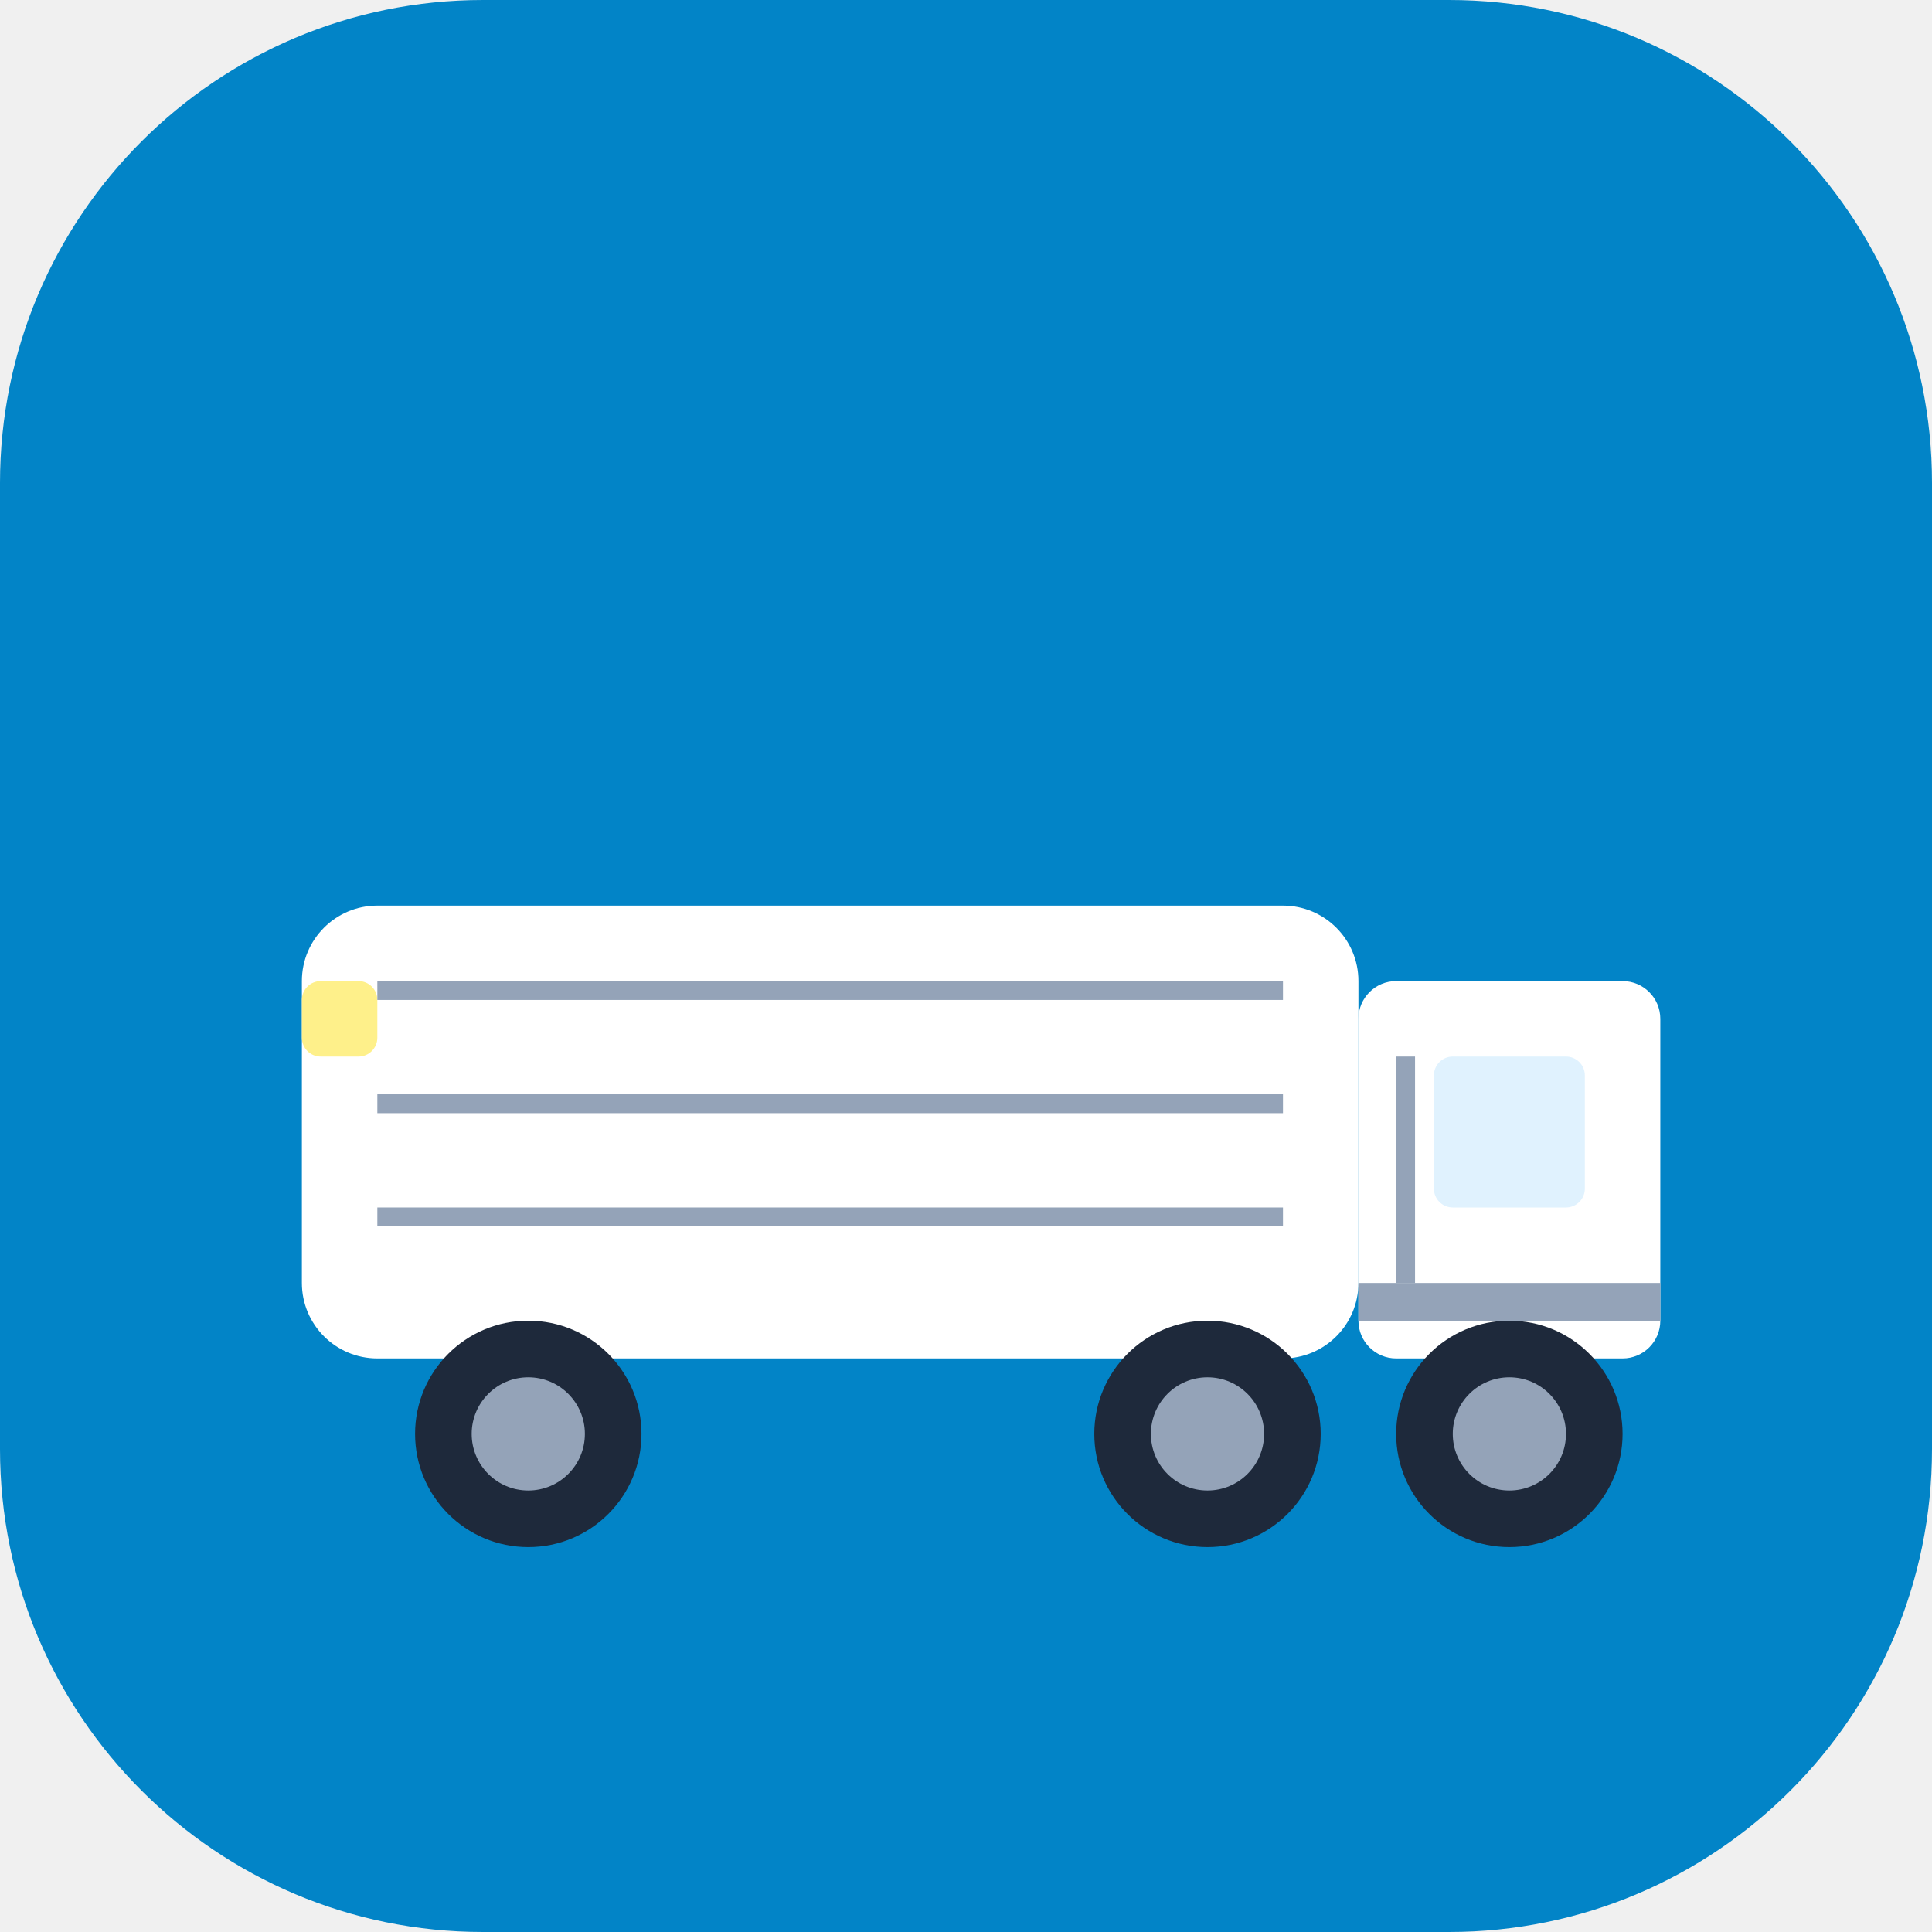
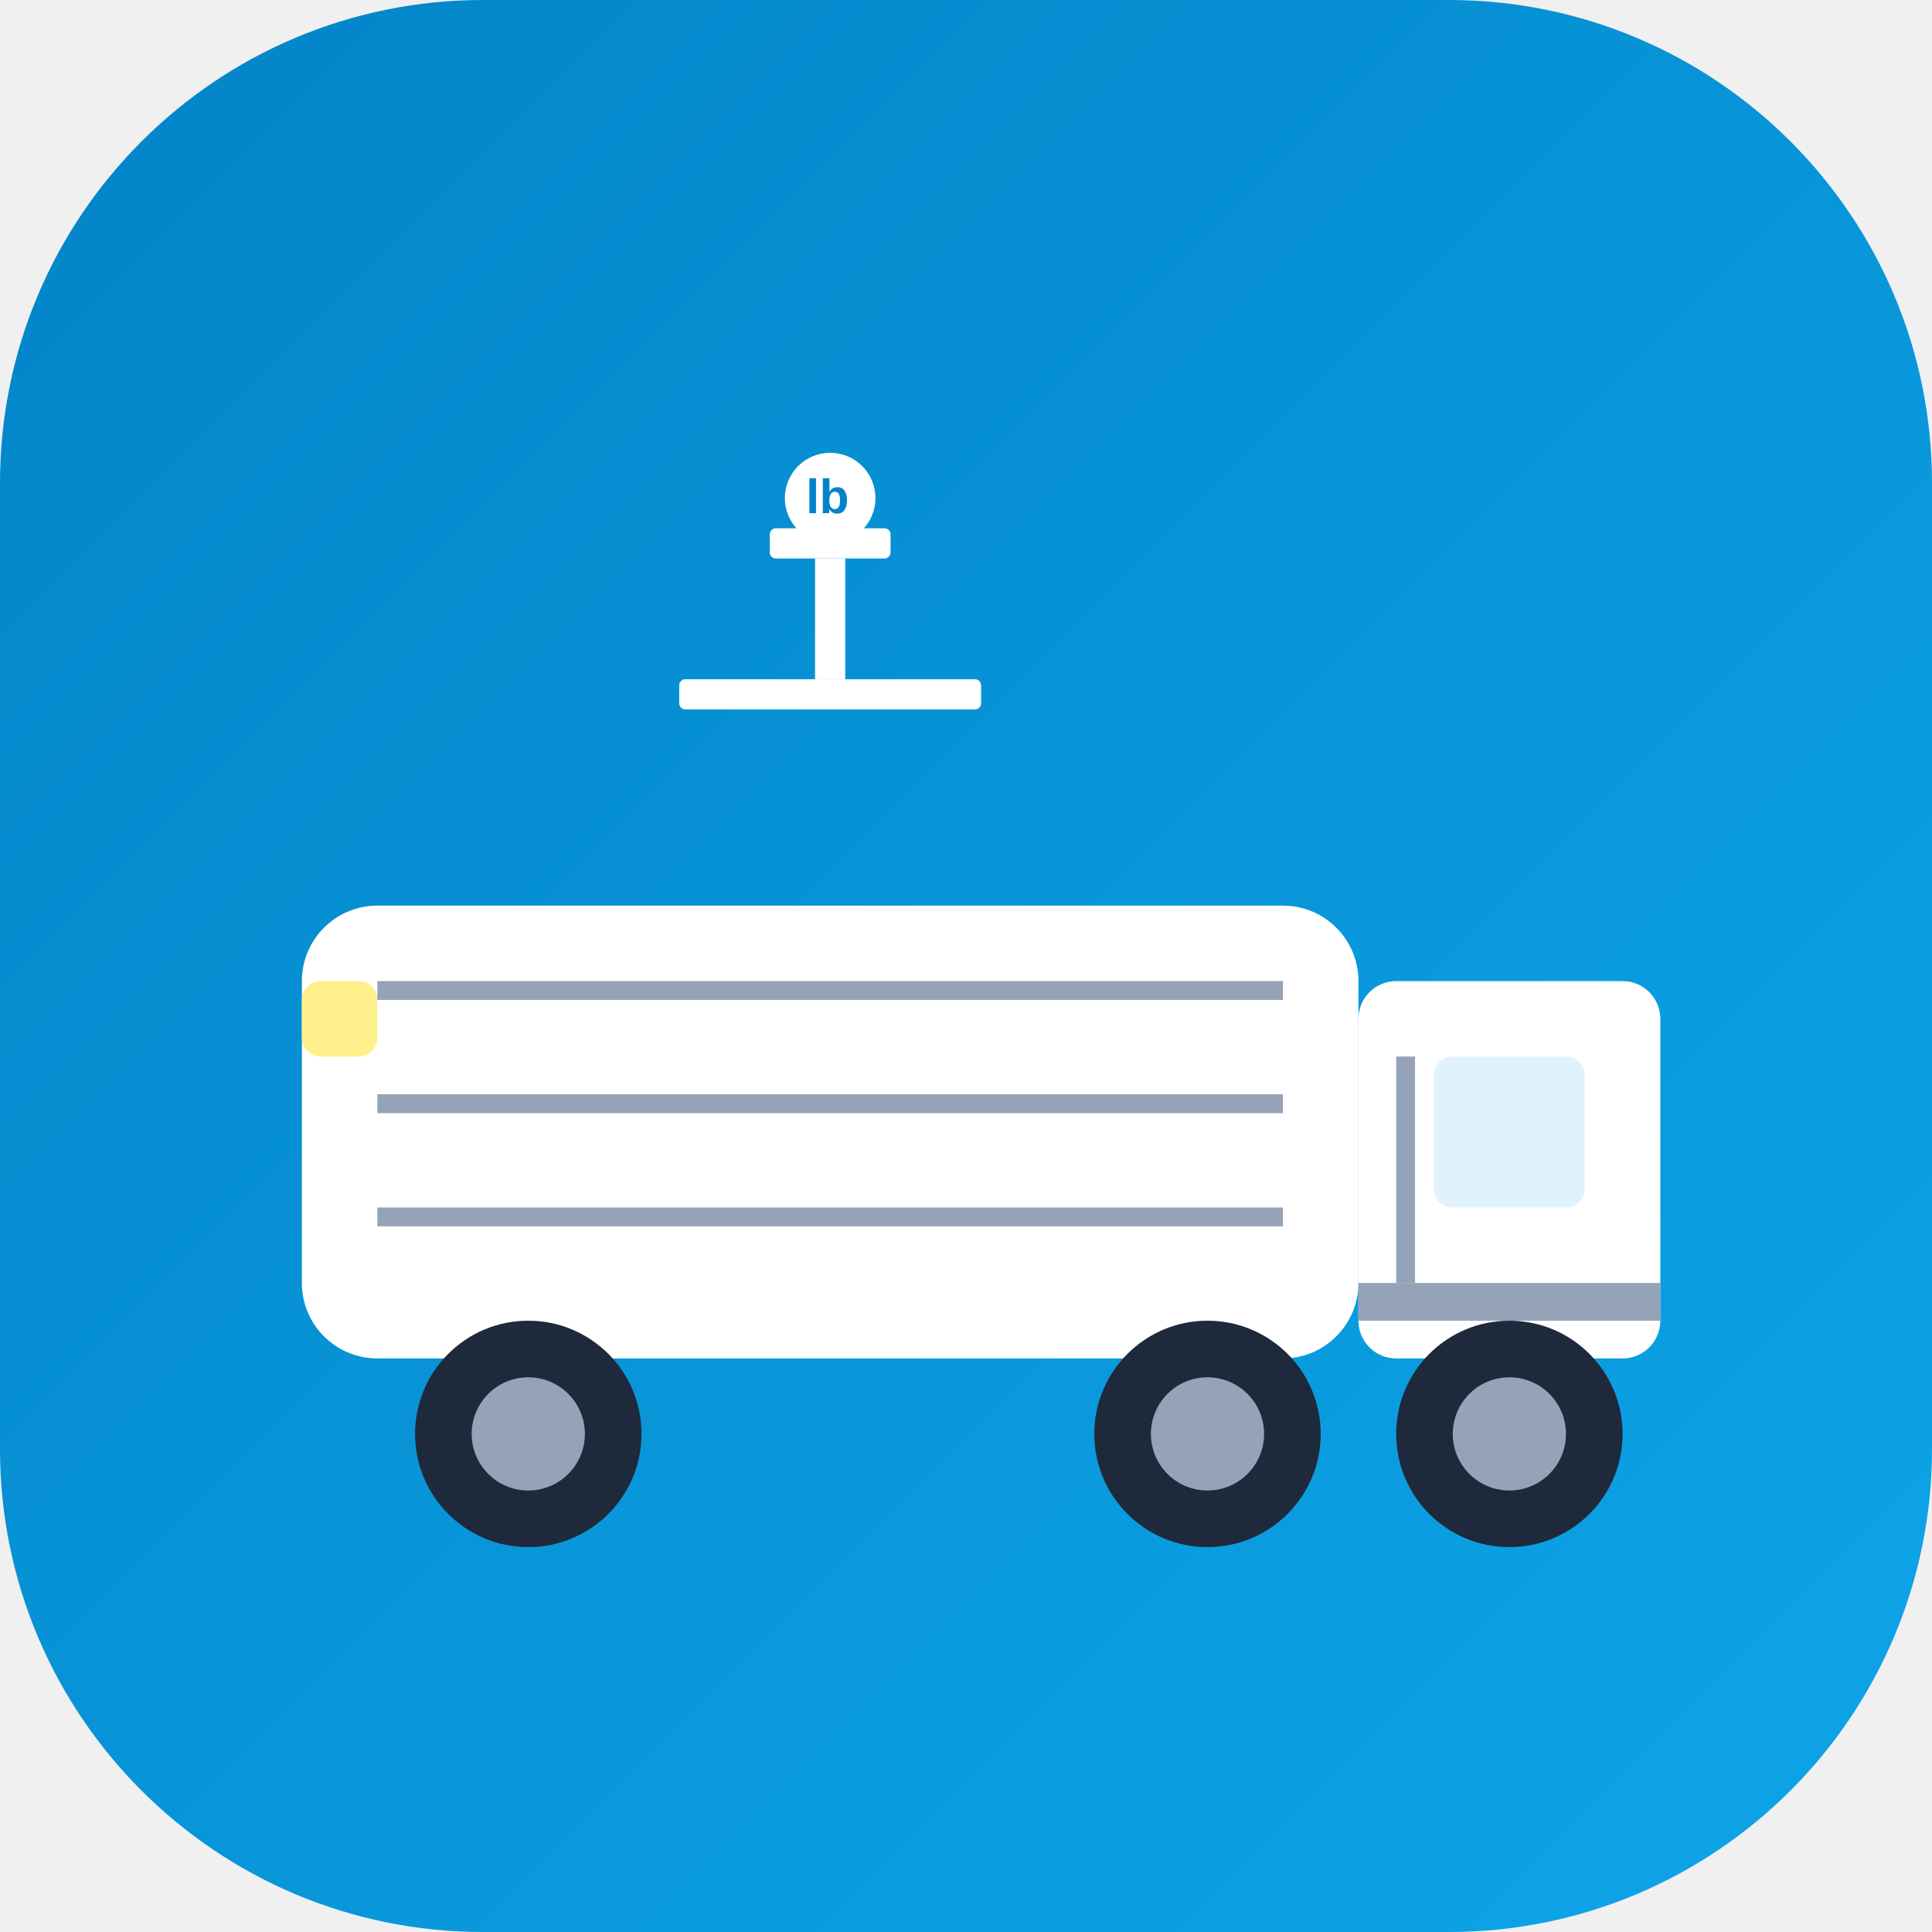
<svg xmlns="http://www.w3.org/2000/svg" width="512" height="512" viewBox="0 0 512 512" fill="none">
-   <rect width="512" height="512" rx="128" fill="#0284c7" />
+   <defs>
+     <linearGradient id="bg-gradient" x1="0%" y1="0%" x2="100%" y2="100%">
+       <stop offset="0%" style="stop-color:#0284c7;stop-opacity:1" />
+       <stop offset="100%" style="stop-color:#0ea5e9;stop-opacity:1" />
+     </linearGradient>
+   </defs>
+   <rect width="512" height="512" rx="128" fill="url(#bg-gradient)" />
  <rect x="80" y="240" width="280" height="120" rx="20" fill="white" />
  <rect x="360" y="260" width="80" height="100" rx="10" fill="white" />
  <rect x="380" y="280" width="40" height="40" rx="5" fill="#e0f2fe" />
  <circle cx="140" cy="380" r="30" fill="#1e293b" />
  <circle cx="140" cy="380" r="15" fill="#94a3b8" />
  <circle cx="320" cy="380" r="30" fill="#1e293b" />
  <circle cx="320" cy="380" r="15" fill="#94a3b8" />
  <circle cx="400" cy="380" r="30" fill="#1e293b" />
  <circle cx="400" cy="380" r="15" fill="#94a3b8" />
  <rect x="80" y="260" width="20" height="20" rx="5" fill="#fef08a" />
  <rect x="360" y="340" width="80" height="10" fill="#94a3b8" />
  <rect x="370" y="280" width="5" height="60" fill="#94a3b8" />
  <rect x="100" y="260" width="240" height="5" fill="#94a3b8" />
  <rect x="100" y="290" width="240" height="5" fill="#94a3b8" />
  <rect x="100" y="320" width="240" height="5" fill="#94a3b8" />
+   <g transform="translate(180, 180) scale(0.8)">
+     <rect x="0" y="0" width="100" height="10" fill="#fff" rx="2" ry="2" />
+     <rect x="45" y="-40" width="10" height="40" fill="#fff" />
+     <rect x="30" y="-50" width="40" height="10" fill="#fff" rx="2" ry="2" />
+     <circle cx="50" cy="-60" r="15" fill="#fff" />
+     <text x="42" y="-55" font-family="Arial, sans-serif" font-size="16" fill="#0284c7" font-weight="bold">lb</text>
+   </g>
</svg>
